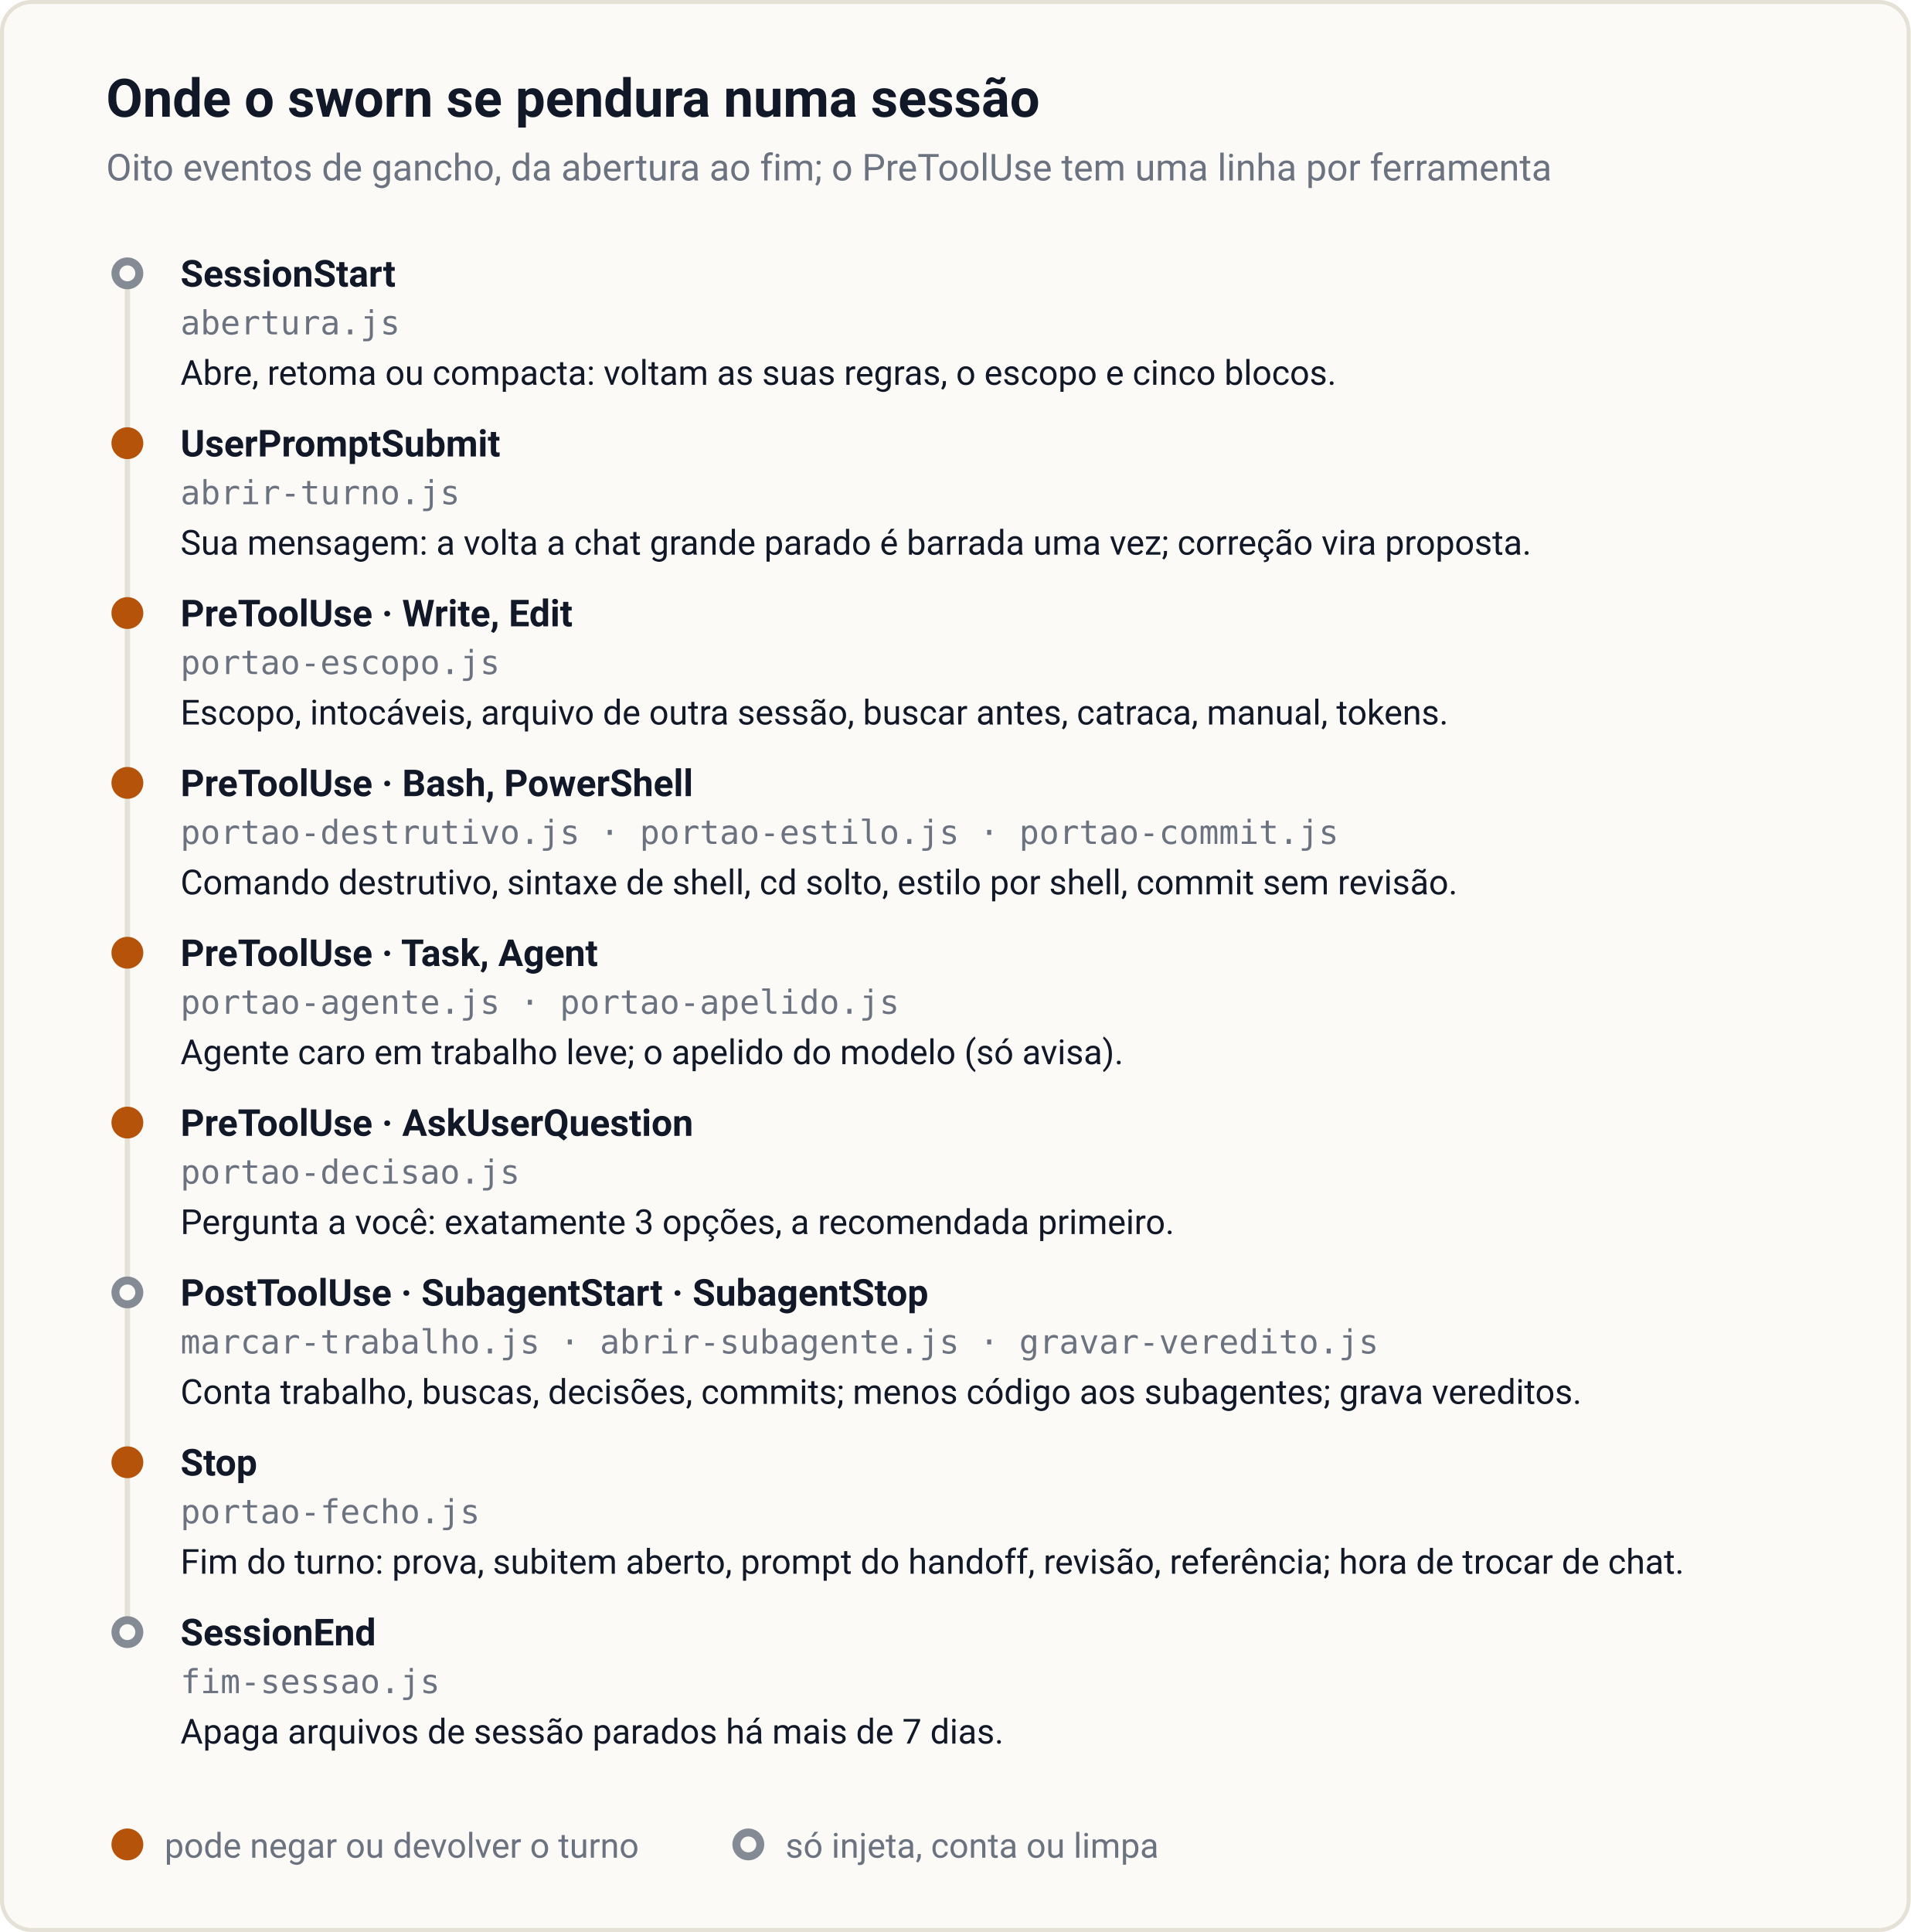
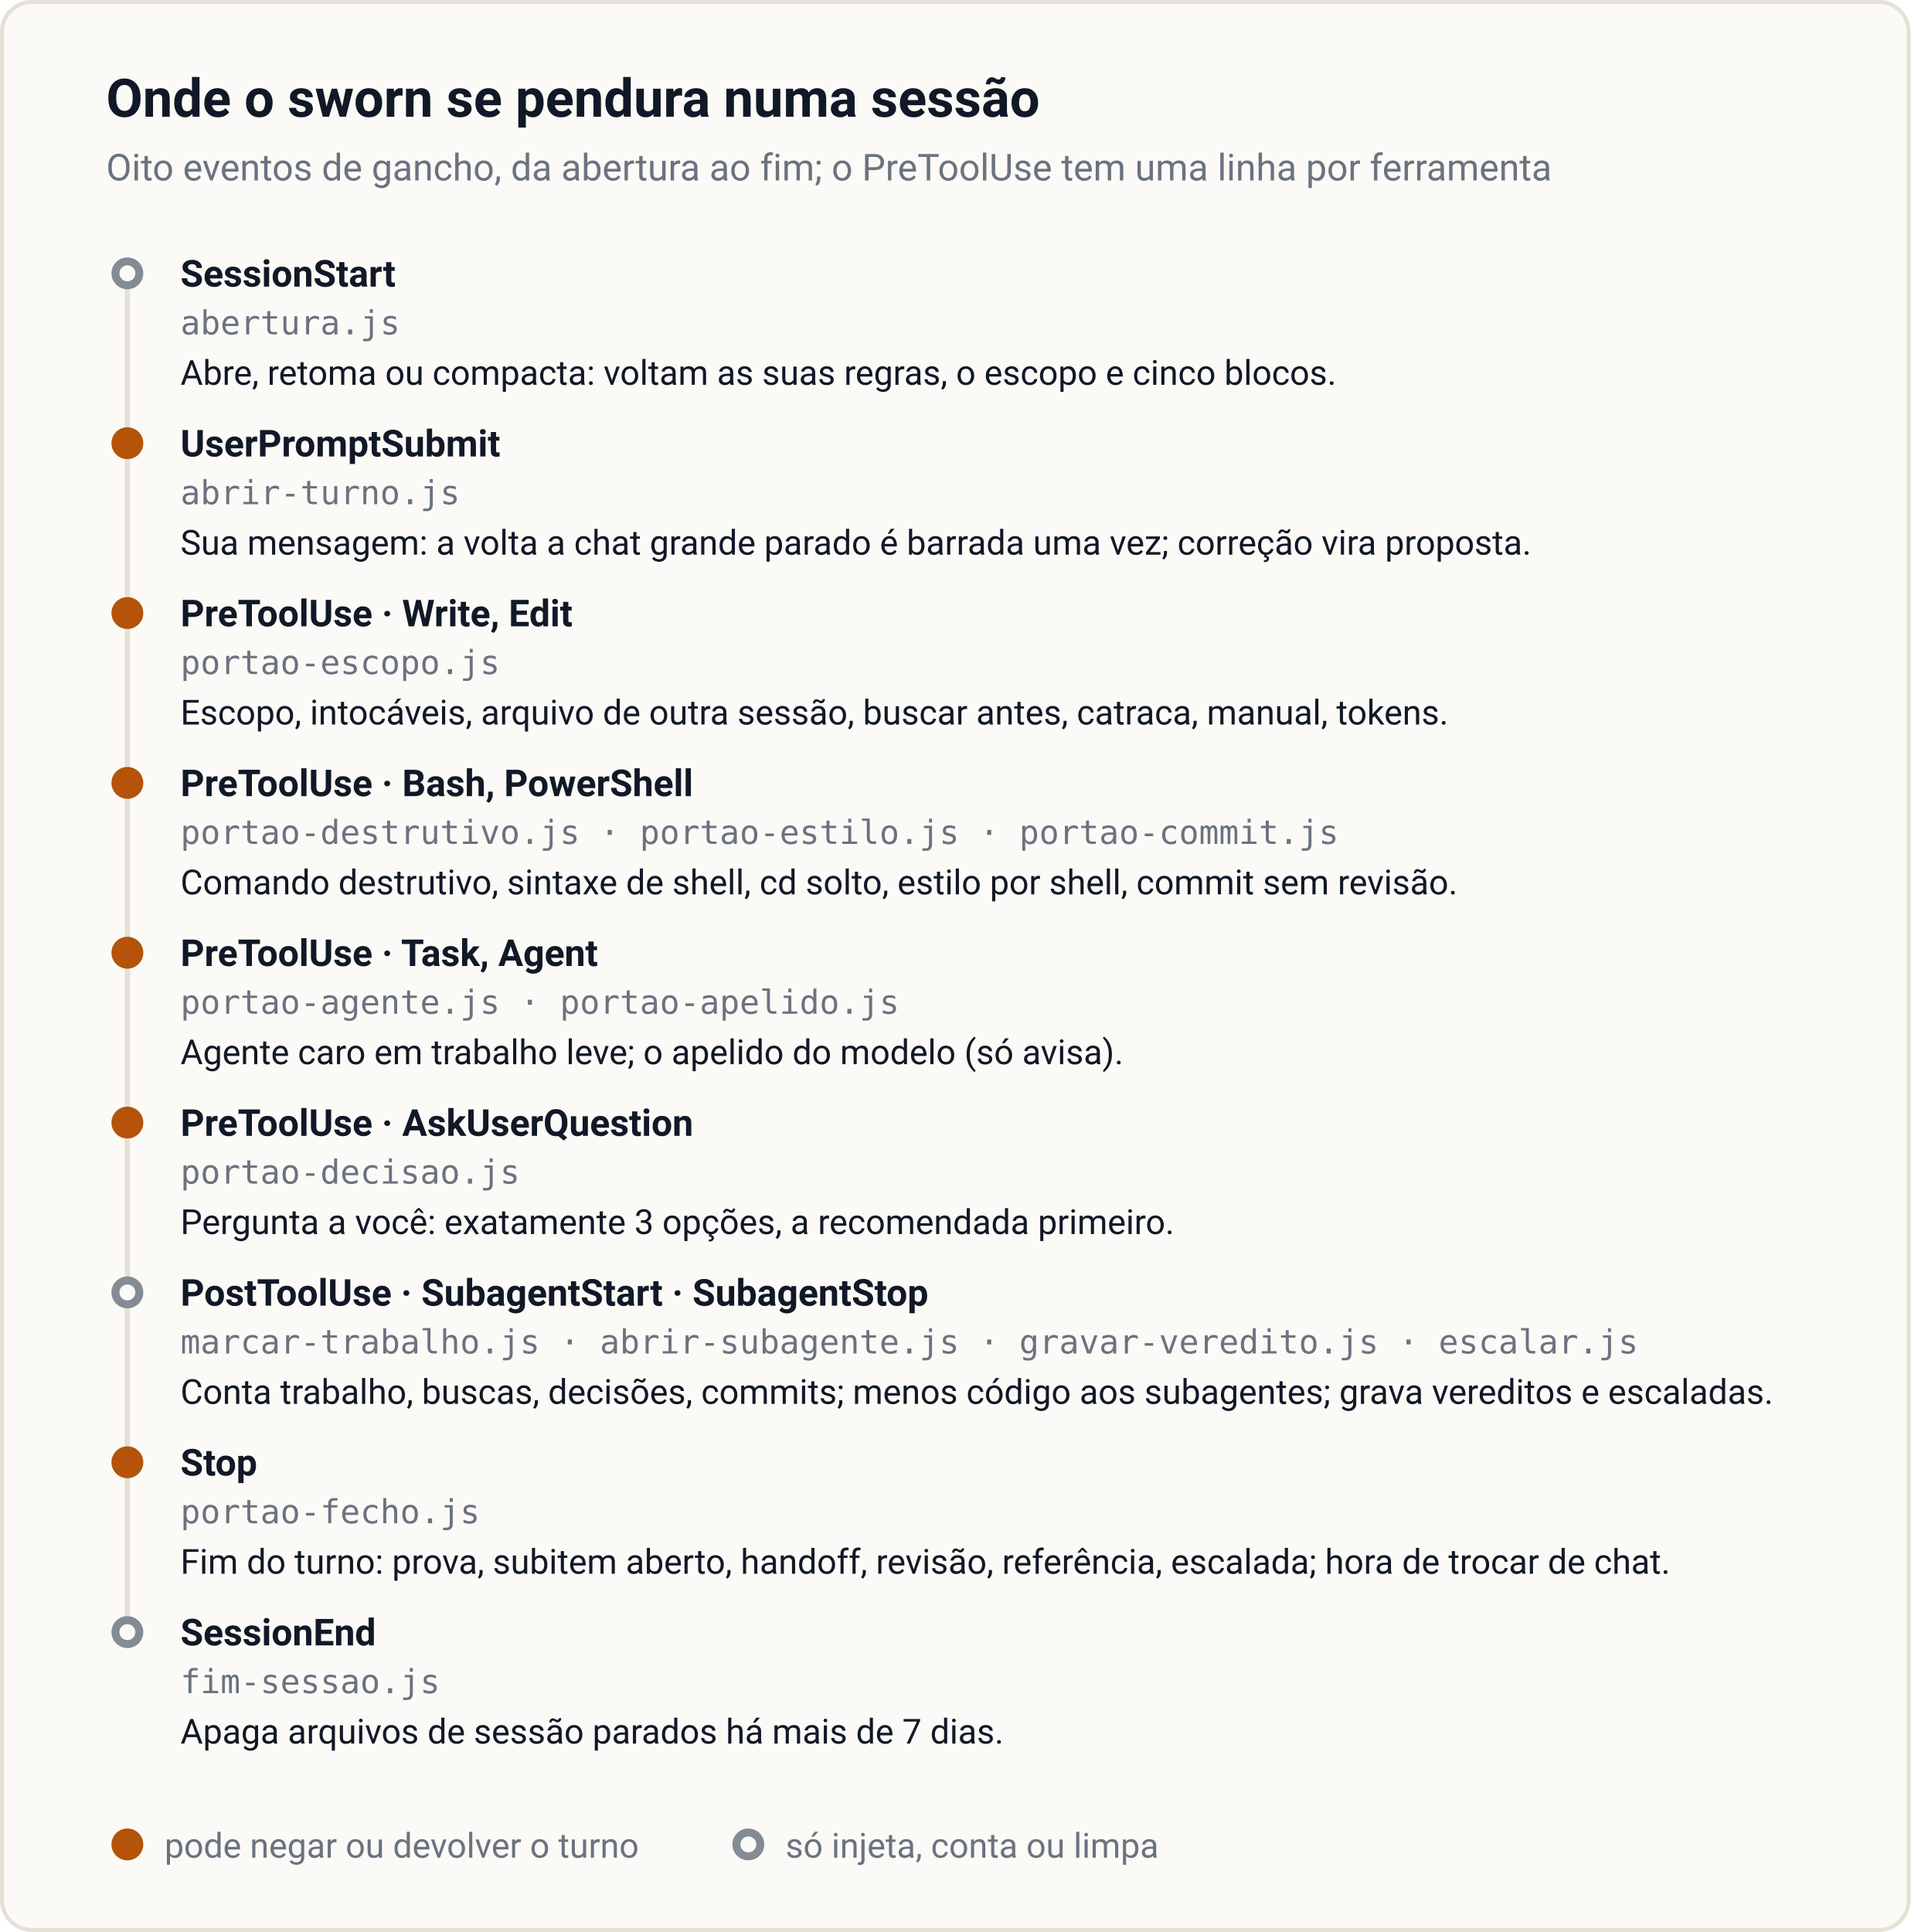
<svg xmlns="http://www.w3.org/2000/svg" width="720" height="728" viewBox="0 0 720 728" role="img" aria-labelledby="titulo desc">
  <style>
    .fundo { fill: #FBFAF6; }
    .borda { fill: none; stroke: #E5E1D6; }
    .linha { stroke: #E5E1D6; }
    .forte { fill: #111827; }
    .fraco { fill: #6B7280; }
    .sem { fill: #858B94; }
    .com { fill: #B45309; }
    @media (prefers-color-scheme: dark) {
      .fundo { fill: #0D1117; }
      .borda { stroke: #30363D; }
      .linha { stroke: #30363D; }
      .forte { fill: #E5E7EB; }
      .fraco { fill: #8B949E; }
      .sem { fill: #6B7280; }
      .com { fill: #F59E0B; }
    }
  </style>
  <rect class="fundo" width="720" height="728" rx="12" />
  <rect class="borda" x="0.75" y="0.75" width="718.5" height="726.5" rx="11.25" stroke-width="1.5" />
  <g font-family="'Segoe UI', system-ui, -apple-system, Roboto, 'Helvetica Neue', Arial, sans-serif">
    <text class="forte" x="40" y="44" font-size="20" font-weight="700">Onde o sworn se pendura numa sessão</text>
    <text class="fraco" x="40" y="68" font-size="14">Oito eventos de gancho, da abertura ao fim; o PreToolUse tem uma linha por ferramenta</text>
    <path class="linha" d="M48 103V615" stroke-width="2" />
    <circle class="sem" cx="48" cy="103" r="6" />
    <circle class="fundo" cx="48" cy="103" r="3" />
    <text class="forte" x="68" y="108" font-size="14" font-weight="600">SessionStart</text>
    <text class="fraco" x="68" y="126" font-size="12.5" font-family="ui-monospace, SFMono-Regular, Menlo, Consolas, monospace">abertura.js</text>
    <text class="forte" x="68" y="145" font-size="13">Abre, retoma ou compacta: voltam as suas regras, o escopo e cinco blocos.</text>
    <circle class="com" cx="48" cy="167" r="6" />
    <text class="forte" x="68" y="172" font-size="14" font-weight="600">UserPromptSubmit</text>
    <text class="fraco" x="68" y="190" font-size="12.5" font-family="ui-monospace, SFMono-Regular, Menlo, Consolas, monospace">abrir-turno.js</text>
    <text class="forte" x="68" y="209" font-size="13">Sua mensagem: a volta a chat grande parado é barrada uma vez; correção vira proposta.</text>
    <circle class="com" cx="48" cy="231" r="6" />
    <text class="forte" x="68" y="236" font-size="14" font-weight="600">PreToolUse · Write, Edit</text>
    <text class="fraco" x="68" y="254" font-size="12.5" font-family="ui-monospace, SFMono-Regular, Menlo, Consolas, monospace">portao-escopo.js</text>
    <text class="forte" x="68" y="273" font-size="13">Escopo, intocáveis, arquivo de outra sessão, buscar antes, catraca, manual, tokens.</text>
    <circle class="com" cx="48" cy="295" r="6" />
    <text class="forte" x="68" y="300" font-size="14" font-weight="600">PreToolUse · Bash, PowerShell</text>
    <text class="fraco" x="68" y="318" font-size="12.5" font-family="ui-monospace, SFMono-Regular, Menlo, Consolas, monospace">portao-destrutivo.js · portao-estilo.js · portao-commit.js</text>
    <text class="forte" x="68" y="337" font-size="13">Comando destrutivo, sintaxe de shell, cd solto, estilo por shell, commit sem revisão.</text>
    <circle class="com" cx="48" cy="359" r="6" />
    <text class="forte" x="68" y="364" font-size="14" font-weight="600">PreToolUse · Task, Agent</text>
    <text class="fraco" x="68" y="382" font-size="12.5" font-family="ui-monospace, SFMono-Regular, Menlo, Consolas, monospace">portao-agente.js · portao-apelido.js</text>
    <text class="forte" x="68" y="401" font-size="13">Agente caro em trabalho leve; o apelido do modelo (só avisa).</text>
    <circle class="com" cx="48" cy="423" r="6" />
    <text class="forte" x="68" y="428" font-size="14" font-weight="600">PreToolUse · AskUserQuestion</text>
    <text class="fraco" x="68" y="446" font-size="12.5" font-family="ui-monospace, SFMono-Regular, Menlo, Consolas, monospace">portao-decisao.js</text>
    <text class="forte" x="68" y="465" font-size="13">Pergunta a você: exatamente 3 opções, a recomendada primeiro.</text>
    <circle class="sem" cx="48" cy="487" r="6" />
    <circle class="fundo" cx="48" cy="487" r="3" />
    <text class="forte" x="68" y="492" font-size="14" font-weight="600">PostToolUse · SubagentStart · SubagentStop</text>
-     <text class="fraco" x="68" y="510" font-size="12.5" font-family="ui-monospace, SFMono-Regular, Menlo, Consolas, monospace">marcar-trabalho.js · abrir-subagente.js · gravar-veredito.js</text>
-     <text class="forte" x="68" y="529" font-size="13">Conta trabalho, buscas, decisões, commits; menos código aos subagentes; grava vereditos.</text>
+     <text class="fraco" x="68" y="510" font-size="12.5" font-family="ui-monospace, SFMono-Regular, Menlo, Consolas, monospace">marcar-trabalho.js · abrir-subagente.js · gravar-veredito.js · escalar.js</text>
+     <text class="forte" x="68" y="529" font-size="13">Conta trabalho, buscas, decisões, commits; menos código aos subagentes; grava vereditos e escaladas.</text>
    <circle class="com" cx="48" cy="551" r="6" />
    <text class="forte" x="68" y="556" font-size="14" font-weight="600">Stop</text>
    <text class="fraco" x="68" y="574" font-size="12.5" font-family="ui-monospace, SFMono-Regular, Menlo, Consolas, monospace">portao-fecho.js</text>
-     <text class="forte" x="68" y="593" font-size="13">Fim do turno: prova, subitem aberto, prompt do handoff, revisão, referência; hora de trocar de chat.</text>
+     <text class="forte" x="68" y="593" font-size="13">Fim do turno: prova, subitem aberto, handoff, revisão, referência, escalada; hora de trocar de chat.</text>
    <circle class="sem" cx="48" cy="615" r="6" />
    <circle class="fundo" cx="48" cy="615" r="3" />
    <text class="forte" x="68" y="620" font-size="14" font-weight="600">SessionEnd</text>
    <text class="fraco" x="68" y="638" font-size="12.5" font-family="ui-monospace, SFMono-Regular, Menlo, Consolas, monospace">fim-sessao.js</text>
    <text class="forte" x="68" y="657" font-size="13">Apaga arquivos de sessão parados há mais de 7 dias.</text>
    <circle class="com" cx="48" cy="695" r="6" />
    <text class="fraco" x="62" y="700" font-size="13">pode negar ou devolver o turno</text>
    <circle class="sem" cx="282" cy="695" r="6" />
    <circle class="fundo" cx="282" cy="695" r="3" />
    <text class="fraco" x="296" y="700" font-size="13">só injeta, conta ou limpa</text>
  </g>
</svg>
